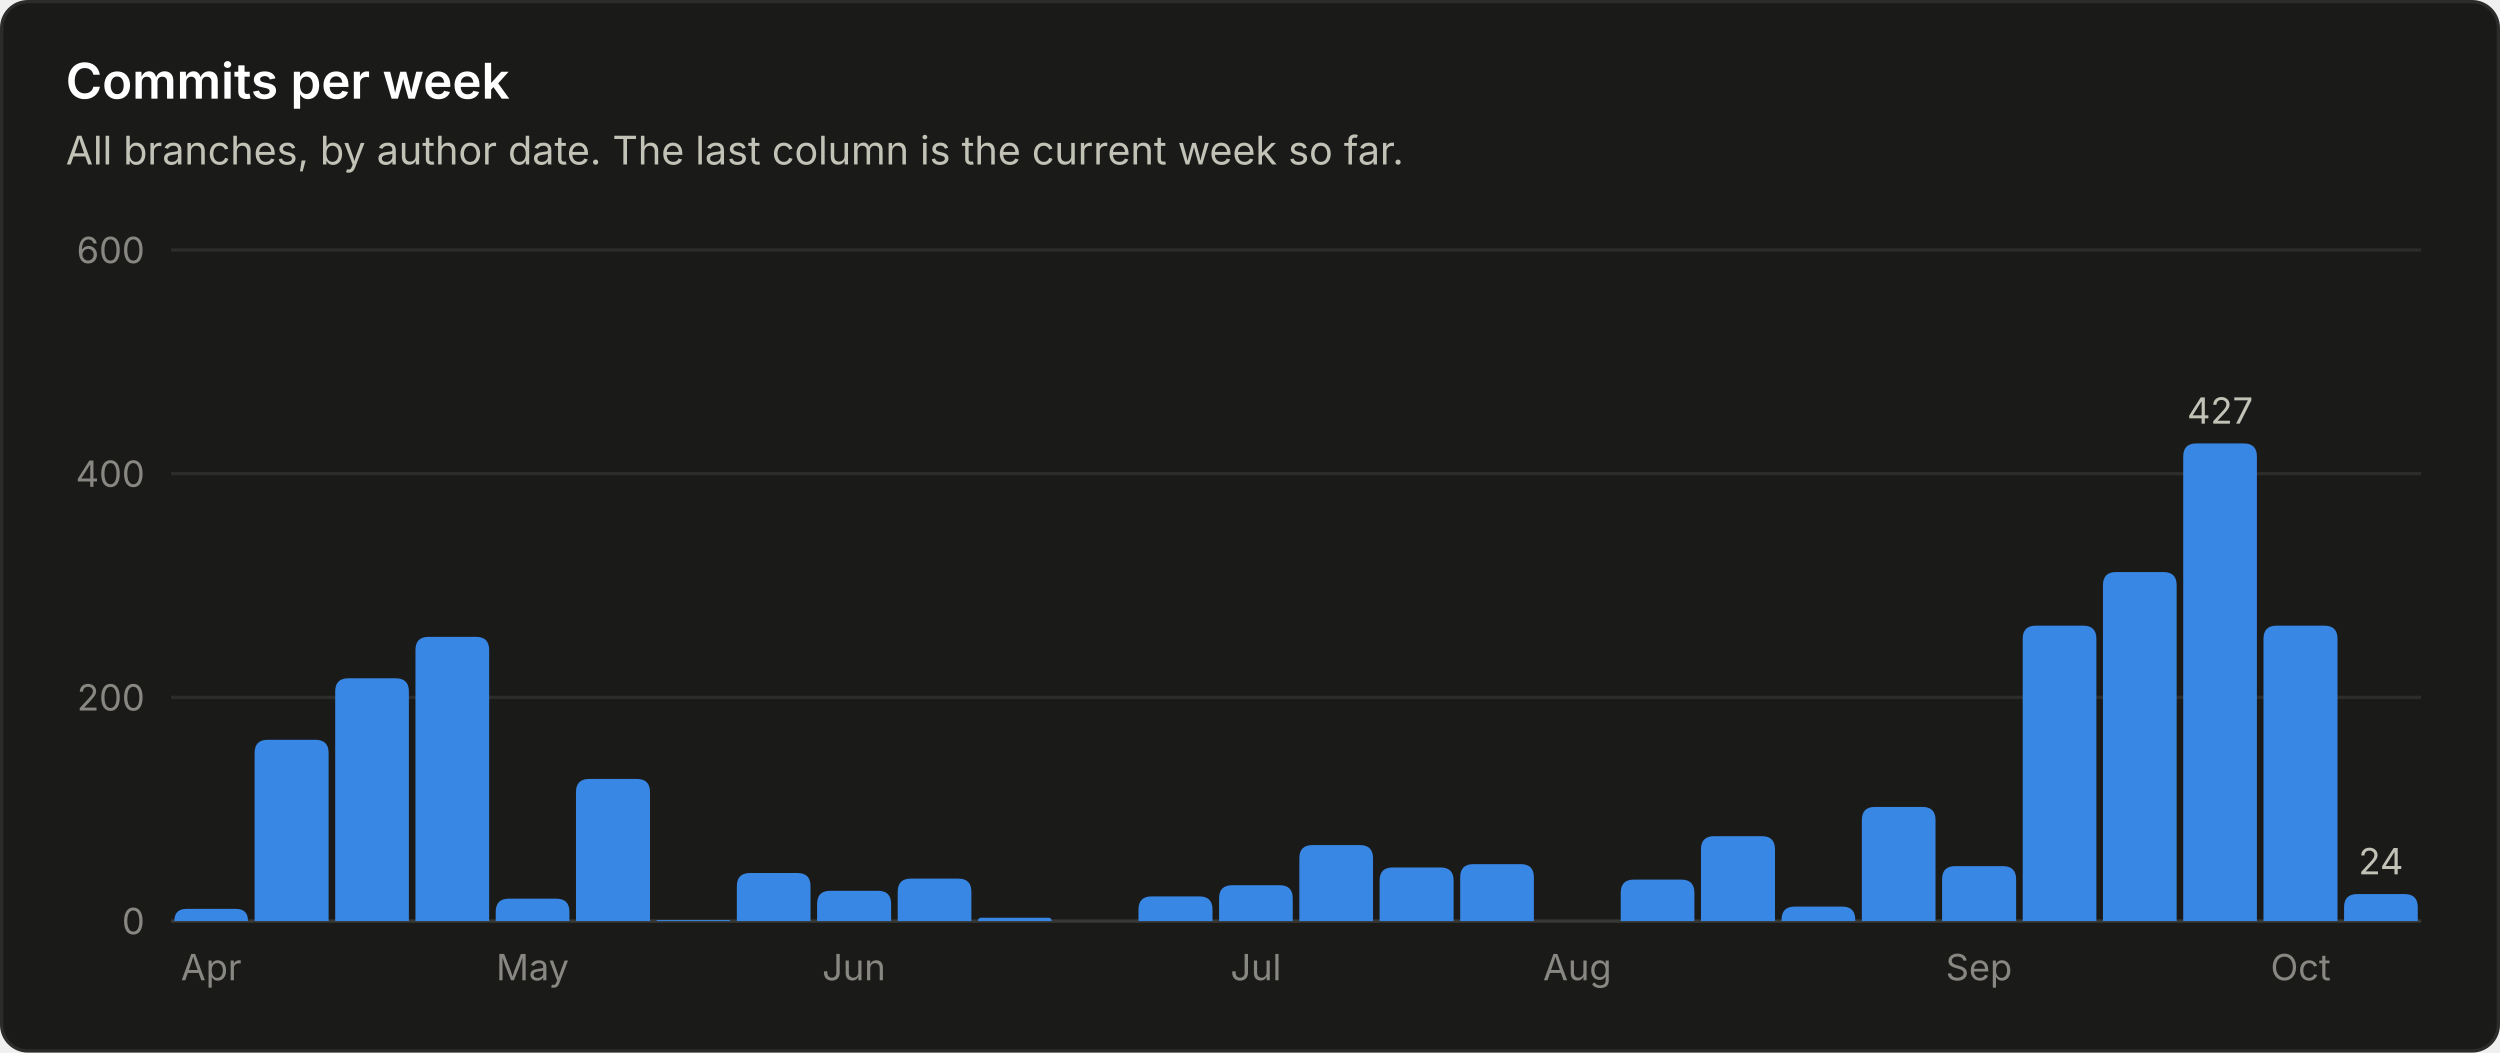
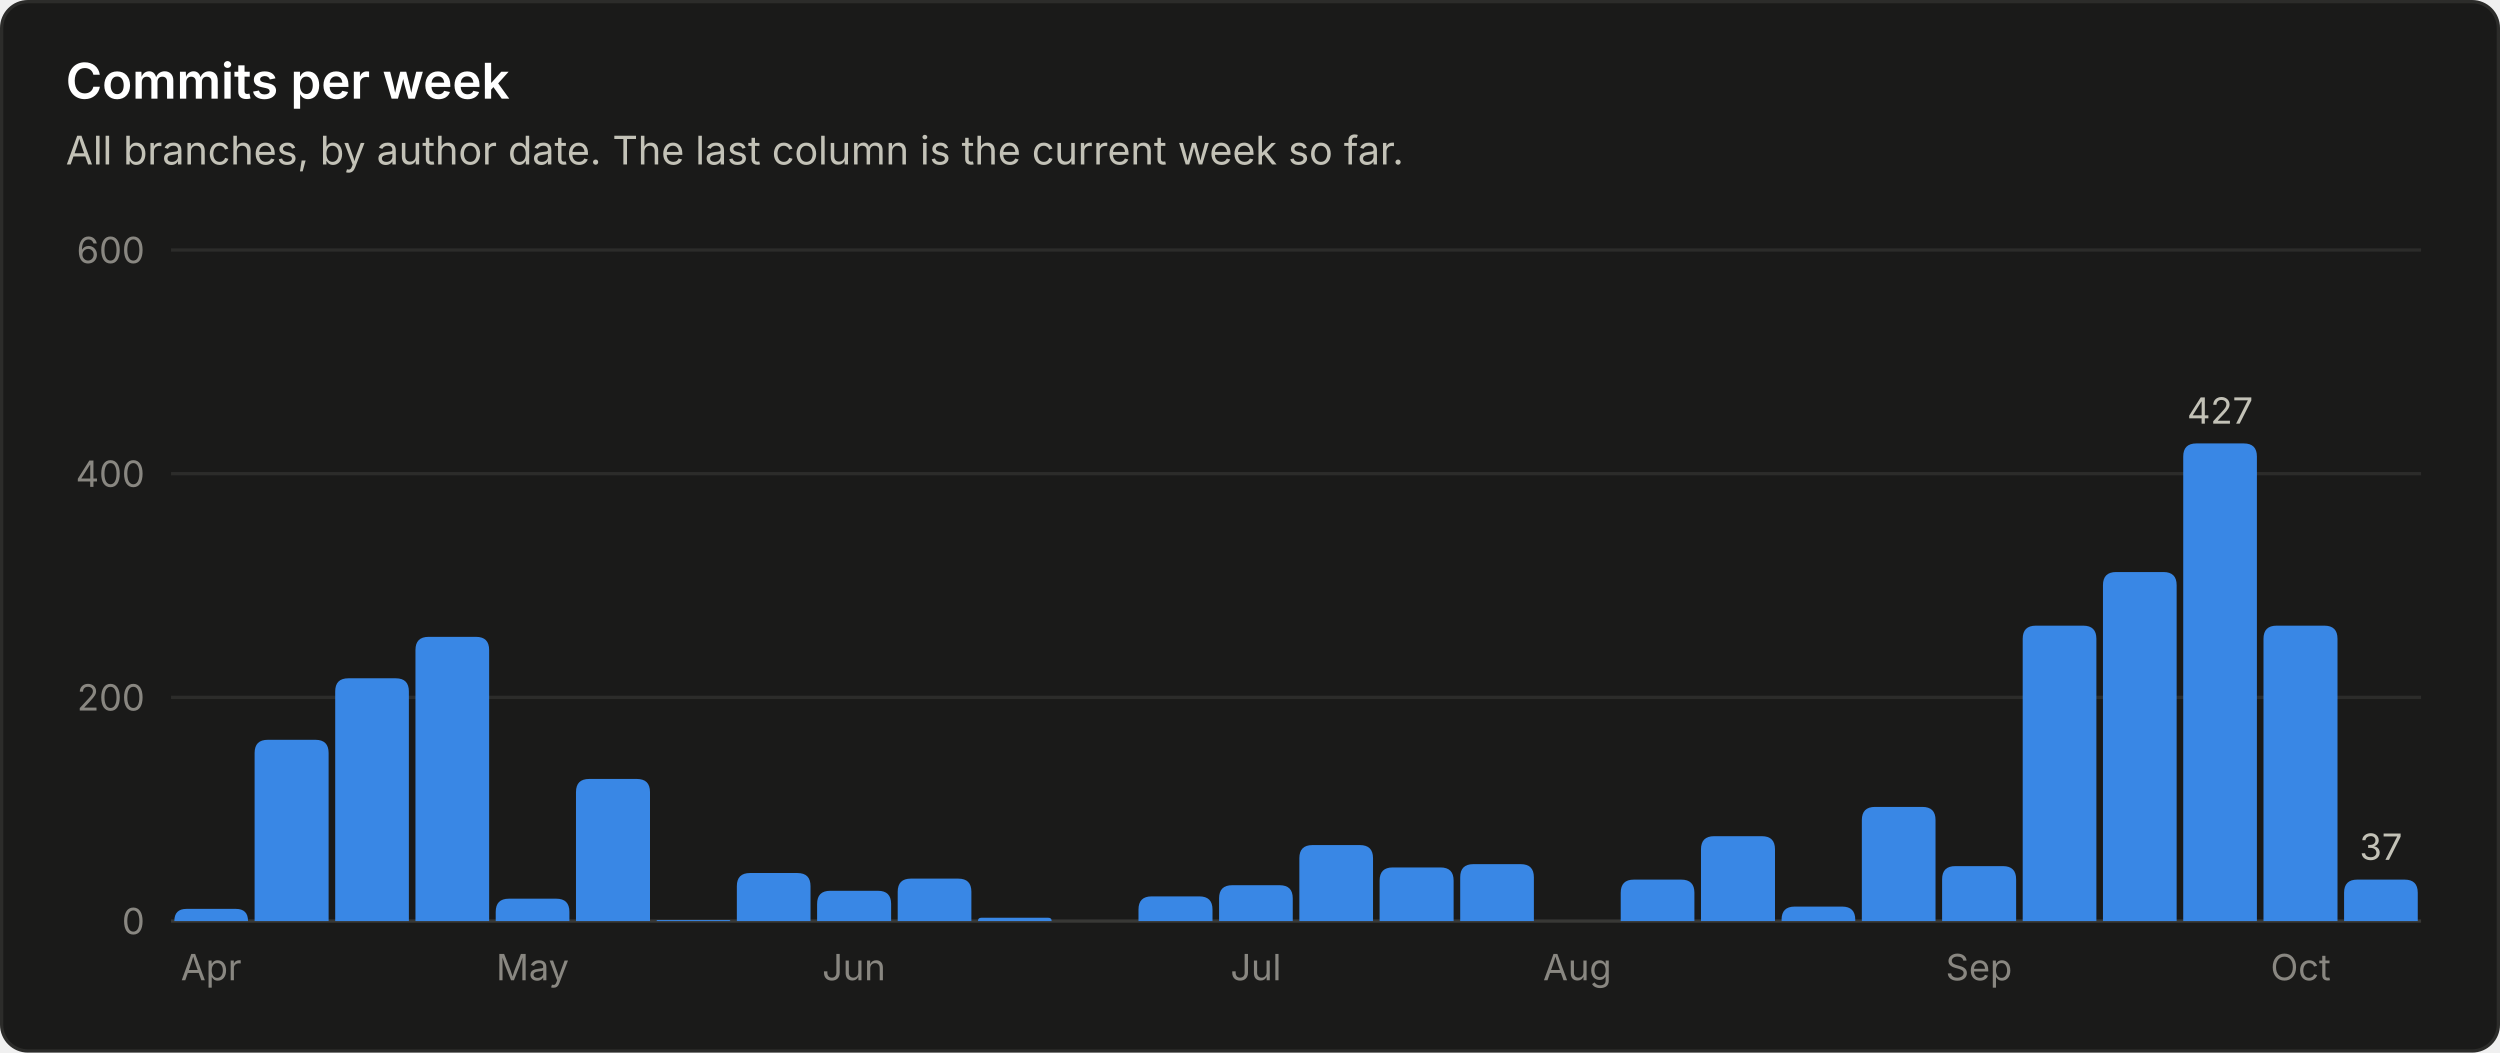
<svg xmlns="http://www.w3.org/2000/svg" viewBox="0 0 760 320" width="760" height="320" role="img" font-family="system-ui, -apple-system, 'Segoe UI', sans-serif">
  <rect x="0.5" y="0.5" width="759" height="319" rx="8" fill="#1a1a19" stroke="#2c2c2a" />
  <text x="20.0" y="30.0" fill="#ffffff" font-size="15" font-weight="600" text-anchor="start">Commits per week</text>
  <text x="20.0" y="50.0" fill="#c3c2b7" font-size="12" font-weight="400" text-anchor="start">All branches, by author date. The last column is the current week so far.</text>
  <line x1="52" y1="280.0" x2="736" y2="280.0" stroke="#383835" stroke-width="1" />
  <text x="44.0" y="284.0" fill="#898781" font-size="11" font-weight="400" text-anchor="end">0</text>
  <line x1="52" y1="212.0" x2="736" y2="212.0" stroke="#2c2c2a" stroke-width="1" />
  <text x="44.0" y="216.0" fill="#898781" font-size="11" font-weight="400" text-anchor="end">200</text>
  <line x1="52" y1="144.0" x2="736" y2="144.0" stroke="#2c2c2a" stroke-width="1" />
  <text x="44.0" y="148.0" fill="#898781" font-size="11" font-weight="400" text-anchor="end">400</text>
  <line x1="52" y1="76.0" x2="736" y2="76.0" stroke="#2c2c2a" stroke-width="1" />
  <text x="44.0" y="80.0" fill="#898781" font-size="11" font-weight="400" text-anchor="end">600</text>
  <path d="M53.0 280.0 V280.0 Q53.0 276.3 56.7 276.3 H71.7 Q75.4 276.3 75.4 280.0 V280.0 Z" fill="#3987e5" />
  <text x="64.2" y="298.0" fill="#898781" font-size="11" font-weight="400" text-anchor="middle">Apr</text>
  <path d="M77.4 280.0 V228.9 Q77.4 224.9 81.4 224.9 H95.9 Q99.9 224.9 99.9 228.9 V280.0 Z" fill="#3987e5" />
  <path d="M101.9 280.0 V210.2 Q101.9 206.2 105.9 206.2 H120.3 Q124.3 206.2 124.3 210.2 V280.0 Z" fill="#3987e5" />
  <path d="M126.3 280.0 V197.6 Q126.3 193.6 130.3 193.6 H144.7 Q148.7 193.6 148.7 197.6 V280.0 Z" fill="#3987e5" />
  <path d="M150.7 280.0 V277.2 Q150.7 273.2 154.7 273.2 H169.1 Q173.1 273.2 173.1 277.2 V280.0 Z" fill="#3987e5" />
  <text x="161.9" y="298.0" fill="#898781" font-size="11" font-weight="400" text-anchor="middle">May</text>
  <path d="M175.1 280.0 V240.8 Q175.1 236.8 179.1 236.8 H193.6 Q197.6 236.8 197.6 240.8 V280.0 Z" fill="#3987e5" />
  <path d="M199.6 280.0 V280.0 Q199.6 279.7 199.9 279.7 H221.7 Q222.0 279.7 222.0 280.0 V280.0 Z" fill="#3987e5" />
  <path d="M224.0 280.0 V269.4 Q224.0 265.4 228.0 265.4 H242.4 Q246.4 265.4 246.4 269.4 V280.0 Z" fill="#3987e5" />
  <path d="M248.4 280.0 V274.8 Q248.4 270.8 252.4 270.8 H266.9 Q270.9 270.8 270.9 274.8 V280.0 Z" fill="#3987e5" />
  <text x="259.6" y="298.0" fill="#898781" font-size="11" font-weight="400" text-anchor="middle">Jun</text>
  <path d="M272.9 280.0 V271.1 Q272.9 267.1 276.9 267.1 H291.3 Q295.3 267.1 295.3 271.1 V280.0 Z" fill="#3987e5" />
  <path d="M297.3 280.0 V280.0 Q297.3 279.0 298.3 279.0 H318.7 Q319.7 279.0 319.7 280.0 V280.0 Z" fill="#3987e5" />
  <path d="M346.1 280.0 V276.5 Q346.1 272.5 350.1 272.5 H364.6 Q368.6 272.5 368.6 276.5 V280.0 Z" fill="#3987e5" />
  <path d="M370.6 280.0 V273.1 Q370.6 269.1 374.6 269.1 H389.0 Q393.0 269.1 393.0 273.1 V280.0 Z" fill="#3987e5" />
  <text x="381.8" y="298.0" fill="#898781" font-size="11" font-weight="400" text-anchor="middle">Jul</text>
  <path d="M395.0 280.0 V260.9 Q395.0 256.9 399.0 256.9 H413.4 Q417.4 256.9 417.4 260.9 V280.0 Z" fill="#3987e5" />
  <path d="M419.4 280.0 V267.7 Q419.4 263.7 423.4 263.7 H437.9 Q441.9 263.7 441.9 267.7 V280.0 Z" fill="#3987e5" />
  <path d="M443.9 280.0 V266.7 Q443.9 262.7 447.9 262.7 H462.3 Q466.3 262.7 466.3 266.7 V280.0 Z" fill="#3987e5" />
  <text x="479.5" y="298.0" fill="#898781" font-size="11" font-weight="400" text-anchor="middle">Aug</text>
  <path d="M492.7 280.0 V271.4 Q492.7 267.4 496.7 267.4 H511.1 Q515.1 267.4 515.1 271.4 V280.0 Z" fill="#3987e5" />
  <path d="M517.1 280.0 V258.2 Q517.1 254.2 521.1 254.2 H535.6 Q539.6 254.2 539.6 258.2 V280.0 Z" fill="#3987e5" />
  <path d="M541.6 280.0 V279.6 Q541.6 275.6 545.6 275.6 H560.0 Q564.0 275.6 564.0 279.6 V280.0 Z" fill="#3987e5" />
  <path d="M566.0 280.0 V249.3 Q566.0 245.3 570.0 245.3 H584.4 Q588.4 245.3 588.4 249.3 V280.0 Z" fill="#3987e5" />
  <path d="M590.4 280.0 V267.3 Q590.4 263.3 594.4 263.3 H608.9 Q612.9 263.3 612.9 267.3 V280.0 Z" fill="#3987e5" />
  <text x="601.6" y="298.0" fill="#898781" font-size="11" font-weight="400" text-anchor="middle">Sep</text>
  <path d="M614.9 280.0 V194.2 Q614.9 190.2 618.9 190.2 H633.3 Q637.3 190.2 637.3 194.2 V280.0 Z" fill="#3987e5" />
  <path d="M639.3 280.0 V177.9 Q639.3 173.9 643.3 173.9 H657.7 Q661.7 173.9 661.7 177.9 V280.0 Z" fill="#3987e5" />
  <path d="M663.7 280.0 V138.8 Q663.7 134.8 667.7 134.8 H682.1 Q686.1 134.8 686.1 138.8 V280.0 Z" fill="#3987e5" />
  <text x="674.9" y="128.8" fill="#c3c2b7" font-size="11" font-weight="400" text-anchor="middle">427</text>
  <path d="M688.1 280.0 V194.2 Q688.1 190.2 692.1 190.2 H706.6 Q710.6 190.2 710.6 194.2 V280.0 Z" fill="#3987e5" />
  <text x="699.4" y="298.0" fill="#898781" font-size="11" font-weight="400" text-anchor="middle">Oct</text>
-   <path d="M712.6 280.0 V275.8 Q712.6 271.8 716.6 271.8 H731.0 Q735.0 271.8 735.0 275.8 V280.0 Z" fill="#3987e5" />
-   <text x="723.8" y="265.8" fill="#c3c2b7" font-size="11" font-weight="400" text-anchor="middle">24</text>
+   <path d="M712.6 280.0 V271.4 Q712.6 267.4 716.6 267.4 H731.0 Q735.0 267.4 735.0 271.4 V280.0 Z" fill="#3987e5" />
+   <text x="723.8" y="261.4" fill="#c3c2b7" font-size="11" font-weight="400" text-anchor="middle">37</text>
</svg>
